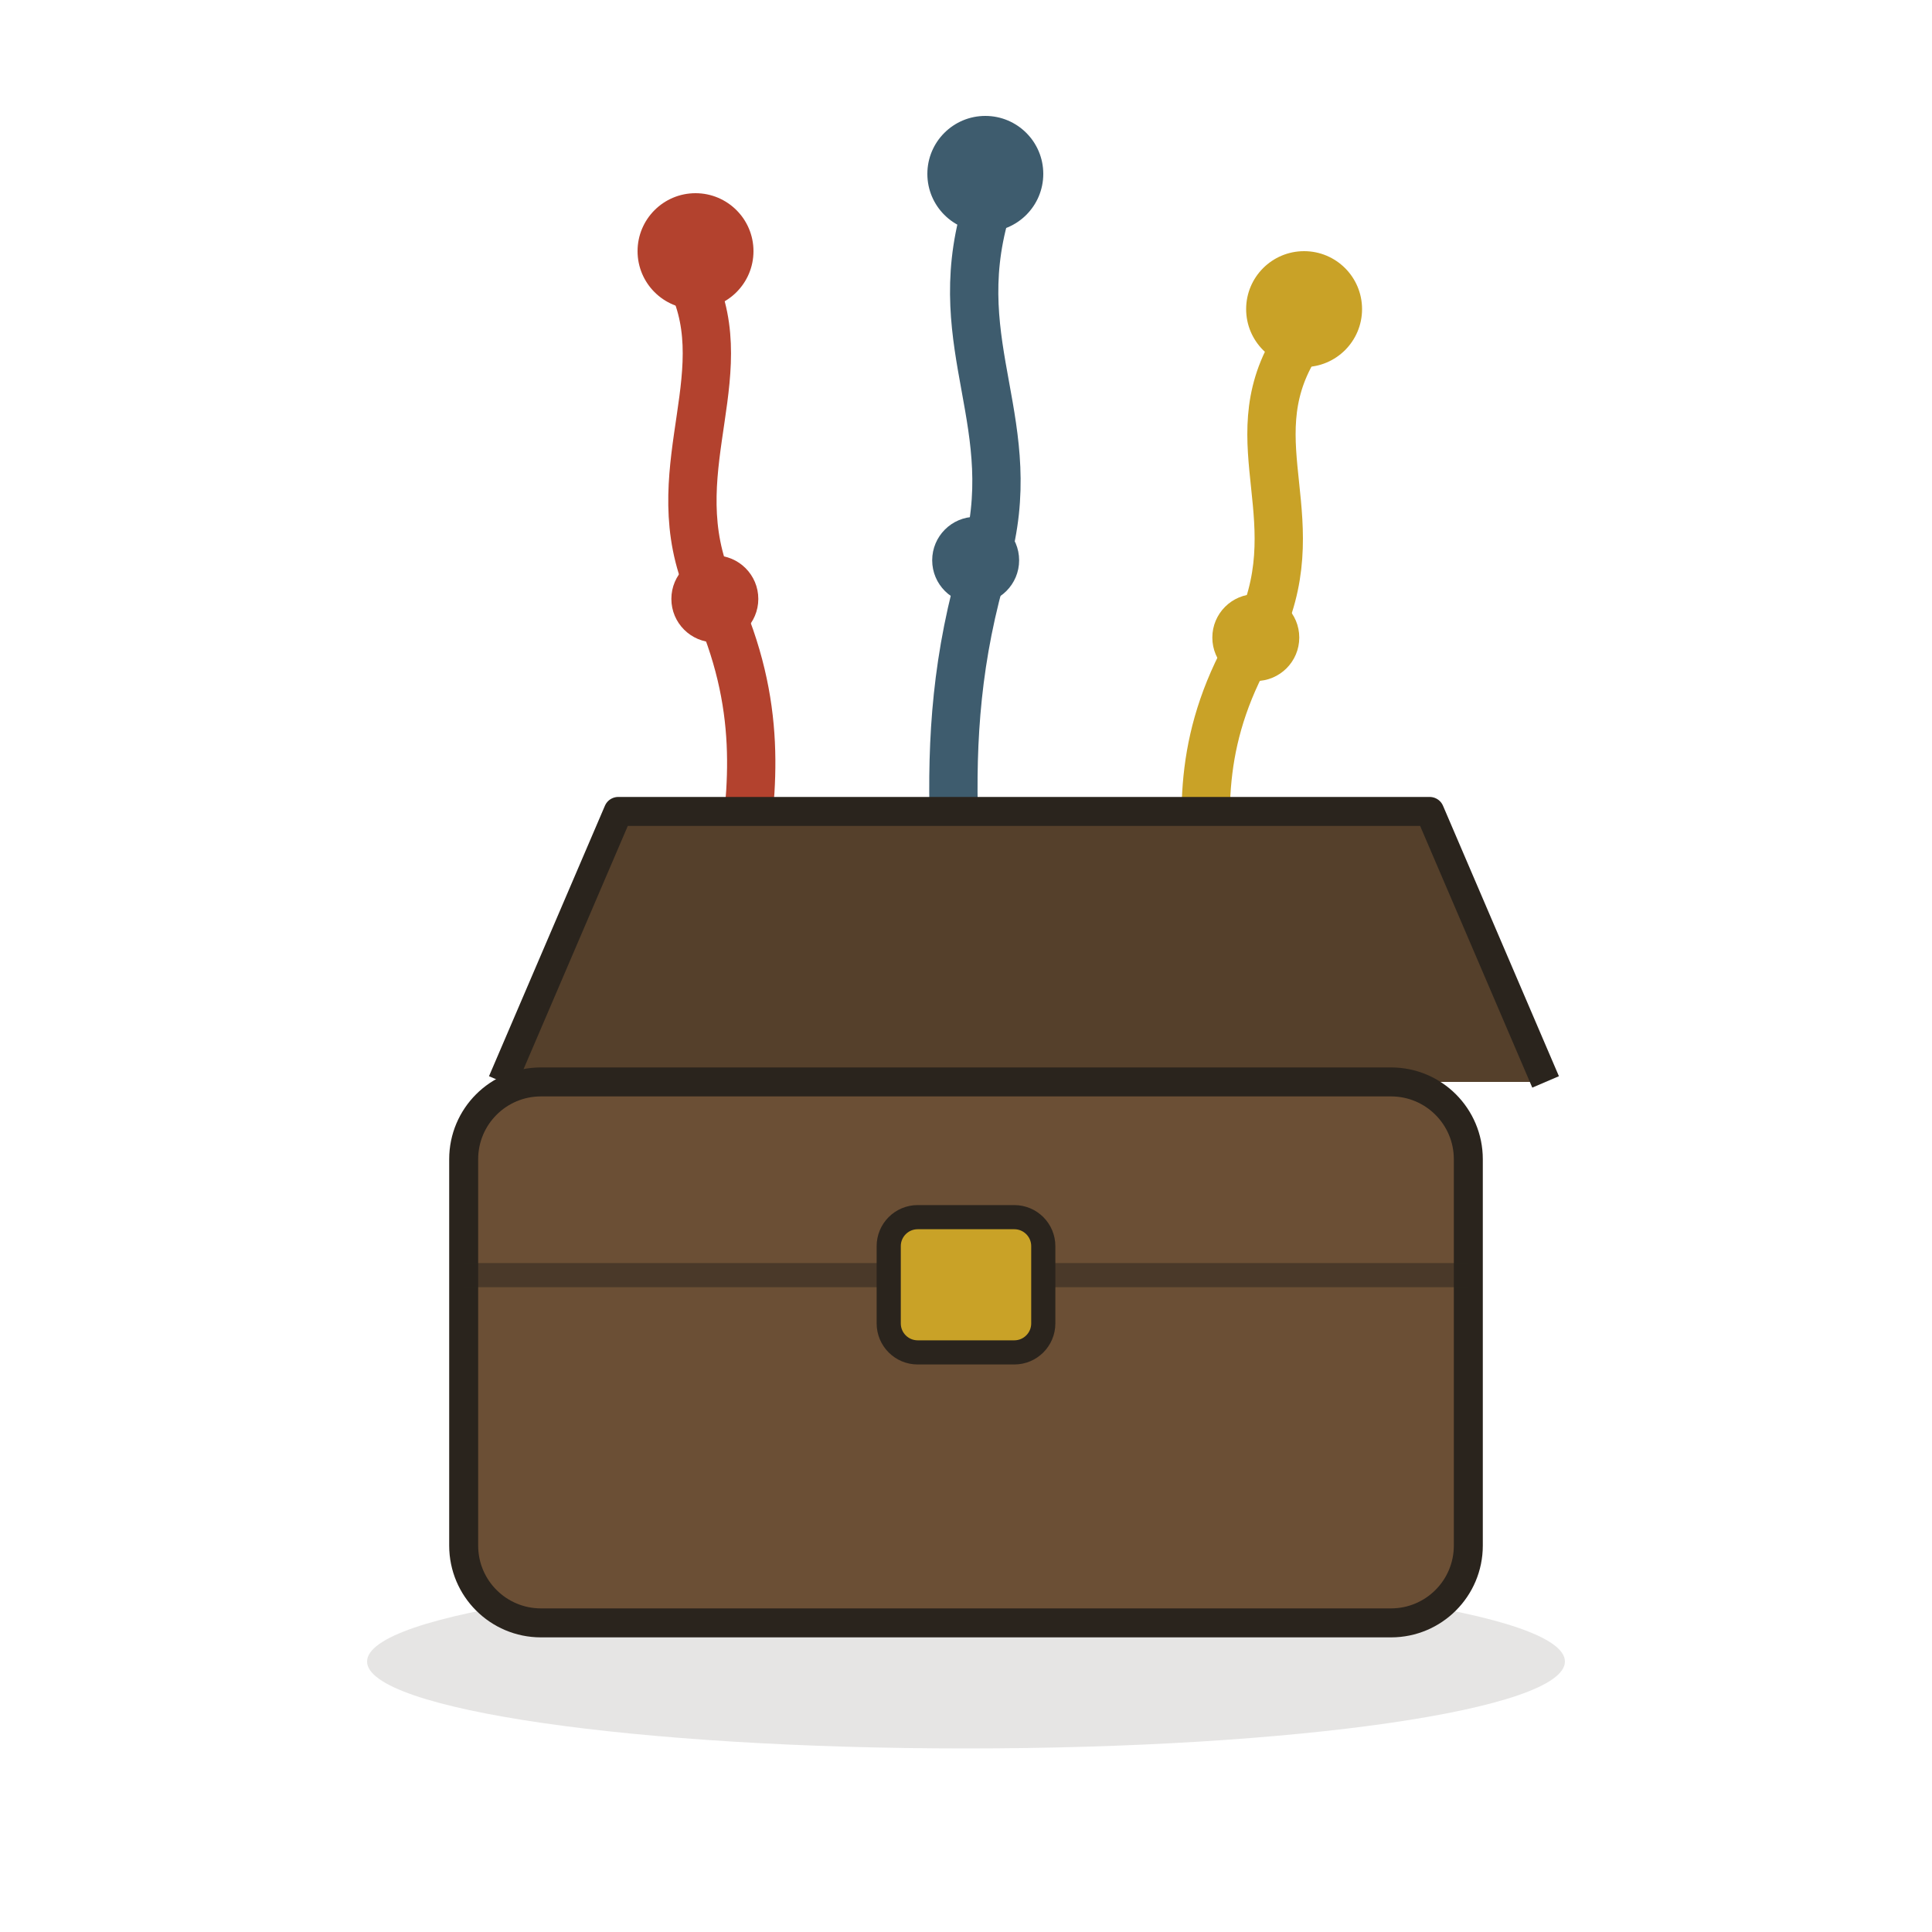
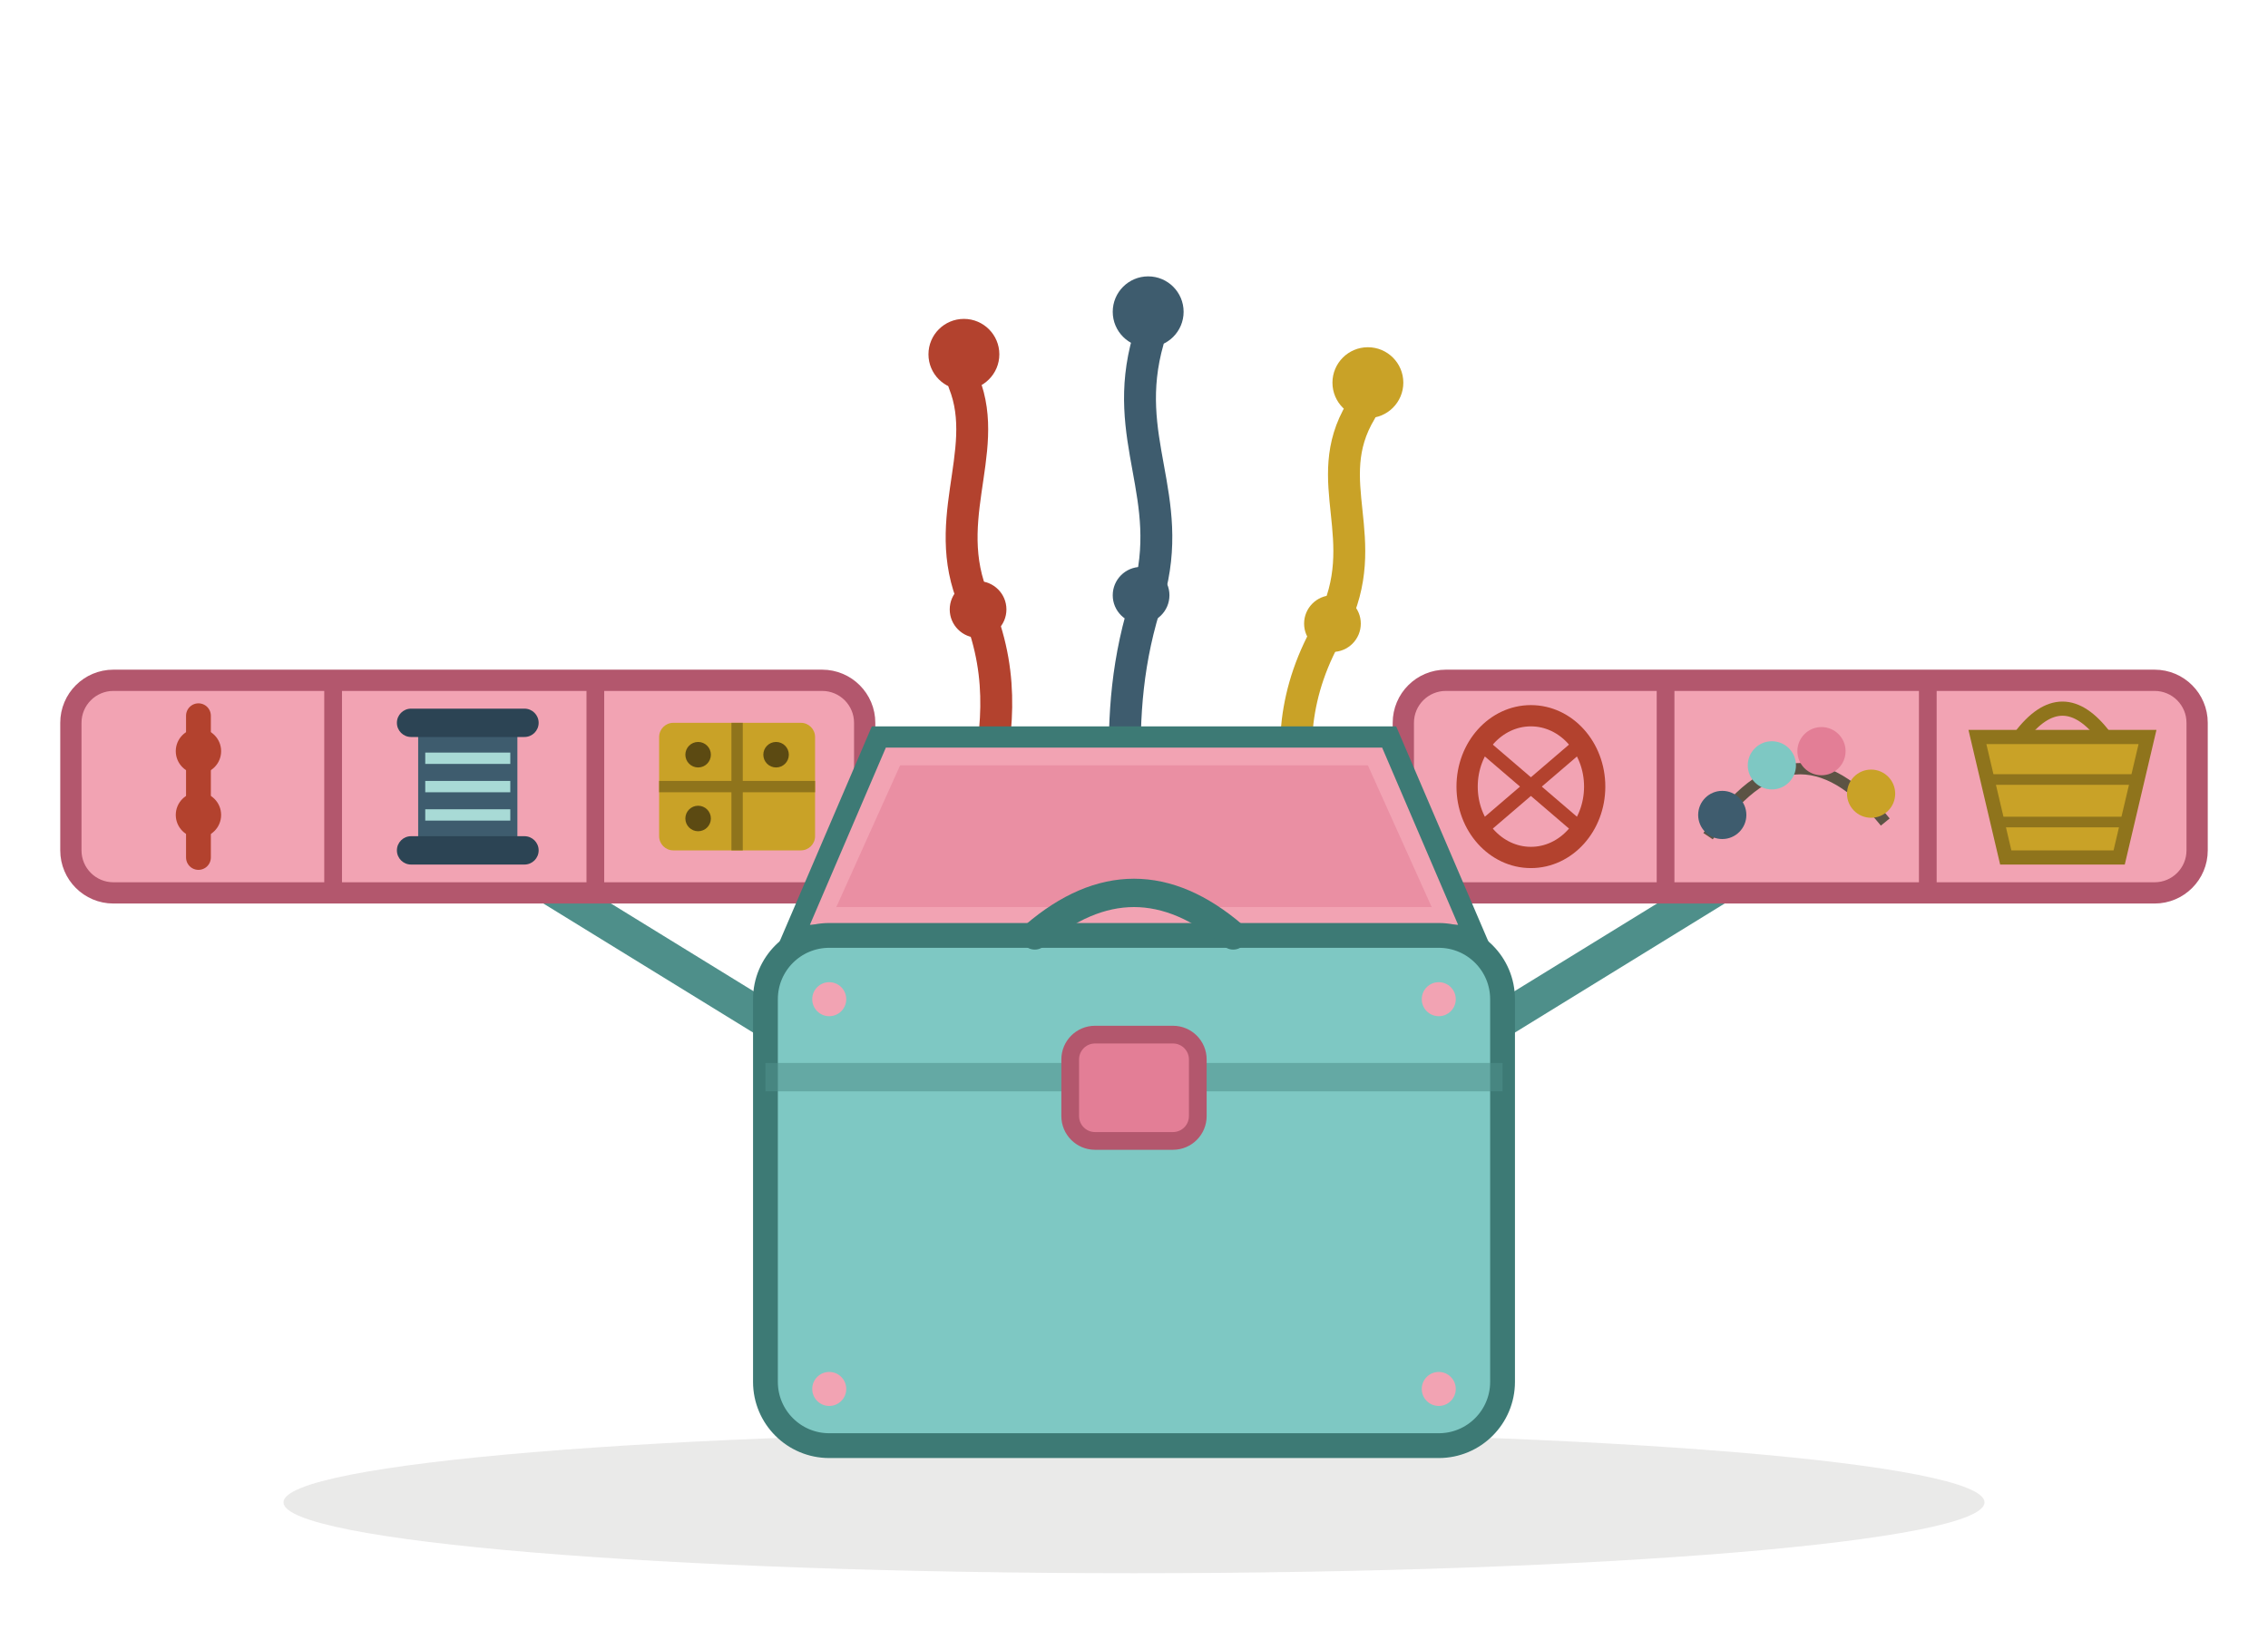
- <svg xmlns="http://www.w3.org/2000/svg" viewBox="0 0 200 200" role="img" aria-label="Caboodle logo — an open kit chest with three knotted cords rising from it">
-   <ellipse cx="100" cy="172" rx="62" ry="9" fill="#2A241D" opacity="0.12" />
-   <path d="M78 118 C70 96 84 84 74 62 C68 50 76 40 72 30" fill="none" stroke="#B3422E" stroke-width="5" stroke-linecap="round" />
-   <circle cx="72" cy="26" r="6" fill="#B3422E" />
-   <circle cx="74" cy="62" r="4.5" fill="#B3422E" />
-   <path d="M100 114 C100 92 96 78 102 58 C106 44 98 36 102 22" fill="none" stroke="#3E5C6E" stroke-width="5" stroke-linecap="round" />
-   <circle cx="102" cy="18" r="6" fill="#3E5C6E" />
-   <circle cx="101" cy="58" r="4.5" fill="#3E5C6E" />
-   <path d="M122 118 C132 98 118 86 130 66 C136 54 128 46 134 36" fill="none" stroke="#C9A227" stroke-width="5" stroke-linecap="round" />
-   <circle cx="135" cy="32" r="6" fill="#C9A227" />
-   <circle cx="130" cy="66" r="4.5" fill="#C9A227" />
-   <path d="M52 112 L64 84 L148 84 L160 112 Z" fill="#55402B" />
-   <path d="M52 112 L64 84 L148 84 L160 112" fill="none" stroke="#2A241D" stroke-width="3" stroke-linejoin="round" />
-   <rect x="48" y="112" width="104" height="56" rx="8" fill="#6B4F35" stroke="#2A241D" stroke-width="3" />
-   <line x1="48" y1="132" x2="152" y2="132" stroke="#2A241D" stroke-width="2.5" opacity="0.5" />
-   <rect x="92" y="126" width="16" height="14" rx="3" fill="#C9A227" stroke="#2A241D" stroke-width="2.5" />
+ <svg xmlns="http://www.w3.org/2000/svg" viewBox="0 0 320 230" role="img" aria-label="Caboodle logo — a light-teal tackle box open with pink fold-out trays, each compartment holding a tool of the stack: knotted quipu cord, bobbin spool, yupana counting board, yarn skein, bead string, and a creel basket">
+   <ellipse cx="160" cy="212" rx="120" ry="10" fill="#2A241D" opacity="0.10" />
+   <g>
+     <line x1="118" y1="150" x2="66" y2="118" stroke="#4E8F8A" stroke-width="5" stroke-linecap="round" />
+     <rect x="10" y="96" width="112" height="30" rx="6" fill="#F2A3B3" stroke="#B3576D" stroke-width="3" />
+     <line x1="47" y1="96" x2="47" y2="126" stroke="#B3576D" stroke-width="2.5" />
+     <line x1="84" y1="96" x2="84" y2="126" stroke="#B3576D" stroke-width="2.5" />
+     <line x1="28" y1="101" x2="28" y2="121" stroke="#B3422E" stroke-width="3.5" stroke-linecap="round" />
+     <circle cx="28" cy="106" r="3.2" fill="#B3422E" />
+     <circle cx="28" cy="115" r="3.2" fill="#B3422E" />
+     <rect x="59" y="102" width="14" height="18" rx="2" fill="#3E5C6E" />
+     <rect x="56" y="100" width="20" height="4" rx="2" fill="#2C4454" />
+     <rect x="56" y="118" width="20" height="4" rx="2" fill="#2C4454" />
+     <line x1="60" y1="107" x2="72" y2="107" stroke="#A8DAD6" stroke-width="1.6" />
+     <line x1="60" y1="111" x2="72" y2="111" stroke="#A8DAD6" stroke-width="1.6" />
+     <line x1="60" y1="115" x2="72" y2="115" stroke="#A8DAD6" stroke-width="1.6" />
+     <rect x="93" y="102" width="22" height="18" rx="2" fill="#C9A227" />
+     <line x1="93" y1="111" x2="115" y2="111" stroke="#8F741C" stroke-width="1.6" />
+     <line x1="104" y1="102" x2="104" y2="120" stroke="#8F741C" stroke-width="1.6" />
+     <circle cx="98.5" cy="106.5" r="1.8" fill="#5C4A12" />
+     <circle cx="109.5" cy="106.5" r="1.8" fill="#5C4A12" />
+     <circle cx="98.5" cy="115.5" r="1.8" fill="#5C4A12" />
+   </g>
+   <g>
+     <line x1="202" y1="150" x2="254" y2="118" stroke="#4E8F8A" stroke-width="5" stroke-linecap="round" />
+     <rect x="198" y="96" width="112" height="30" rx="6" fill="#F2A3B3" stroke="#B3576D" stroke-width="3" />
+     <line x1="235" y1="96" x2="235" y2="126" stroke="#B3576D" stroke-width="2.5" />
+     <line x1="272" y1="96" x2="272" y2="126" stroke="#B3576D" stroke-width="2.5" />
+     <ellipse cx="216" cy="111" rx="9" ry="10" fill="none" stroke="#B3422E" stroke-width="3" />
+     <line x1="209" y1="105" x2="223" y2="117" stroke="#B3422E" stroke-width="2" />
+     <line x1="209" y1="117" x2="223" y2="105" stroke="#B3422E" stroke-width="2" />
+     <path d="M241 118 Q253 100 266 116" fill="none" stroke="#5C5344" stroke-width="1.6" />
+     <circle cx="243" cy="115" r="3.4" fill="#3E5C6E" />
+     <circle cx="250" cy="108" r="3.4" fill="#7EC8C3" />
+     <circle cx="257" cy="106" r="3.4" fill="#E37E96" />
+     <circle cx="264" cy="112" r="3.4" fill="#C9A227" />
+     <path d="M279 104 L303 104 L299 121 L283 121 Z" fill="#C9A227" stroke="#8F741C" stroke-width="2" />
+     <line x1="281" y1="110" x2="301" y2="110" stroke="#8F741C" stroke-width="1.5" />
+     <line x1="282" y1="116" x2="300" y2="116" stroke="#8F741C" stroke-width="1.5" />
+     <path d="M285 104 Q291 96 297 104" fill="none" stroke="#8F741C" stroke-width="2" />
+   </g>
+   <path d="M140 140 C132 118 146 106 138 86 C132 74 140 64 136 54" fill="none" stroke="#B3422E" stroke-width="4.5" stroke-linecap="round" />
+   <circle cx="136" cy="50" r="5" fill="#B3422E" />
+   <circle cx="138" cy="86" r="4" fill="#B3422E" />
+   <path d="M160 138 C160 116 156 102 162 84 C166 70 158 62 162 48" fill="none" stroke="#3E5C6E" stroke-width="4.5" stroke-linecap="round" />
+   <circle cx="162" cy="44" r="5" fill="#3E5C6E" />
+   <circle cx="161" cy="84" r="4" fill="#3E5C6E" />
+   <path d="M180 140 C190 120 176 108 188 88 C194 76 186 68 192 58" fill="none" stroke="#C9A227" stroke-width="4.5" stroke-linecap="round" />
+   <circle cx="193" cy="54" r="5" fill="#C9A227" />
+   <circle cx="188" cy="88" r="4" fill="#C9A227" />
+   <path d="M112 132 L124 104 L196 104 L208 132 Z" fill="#F2A3B3" stroke="#3D7A75" stroke-width="3" />
+   <path d="M118 128 L127 108 L193 108 L202 128 Z" fill="#E37E96" opacity="0.55" />
+   <rect x="108" y="132" width="104" height="72" rx="9" fill="#7EC8C3" stroke="#3D7A75" stroke-width="3.5" />
+   <rect x="108" y="150" width="104" height="4" fill="#4E8F8A" opacity="0.55" />
+   <rect x="151" y="146" width="18" height="15" rx="3.5" fill="#E37E96" stroke="#B3576D" stroke-width="2.5" />
+   <circle cx="117" cy="141" r="2.4" fill="#F2A3B3" />
+   <circle cx="203" cy="141" r="2.4" fill="#F2A3B3" />
+   <circle cx="117" cy="196" r="2.4" fill="#F2A3B3" />
+   <circle cx="203" cy="196" r="2.4" fill="#F2A3B3" />
+   <path d="M146 132 Q160 120 174 132" fill="none" stroke="#3D7A75" stroke-width="4" stroke-linecap="round" />
</svg>
